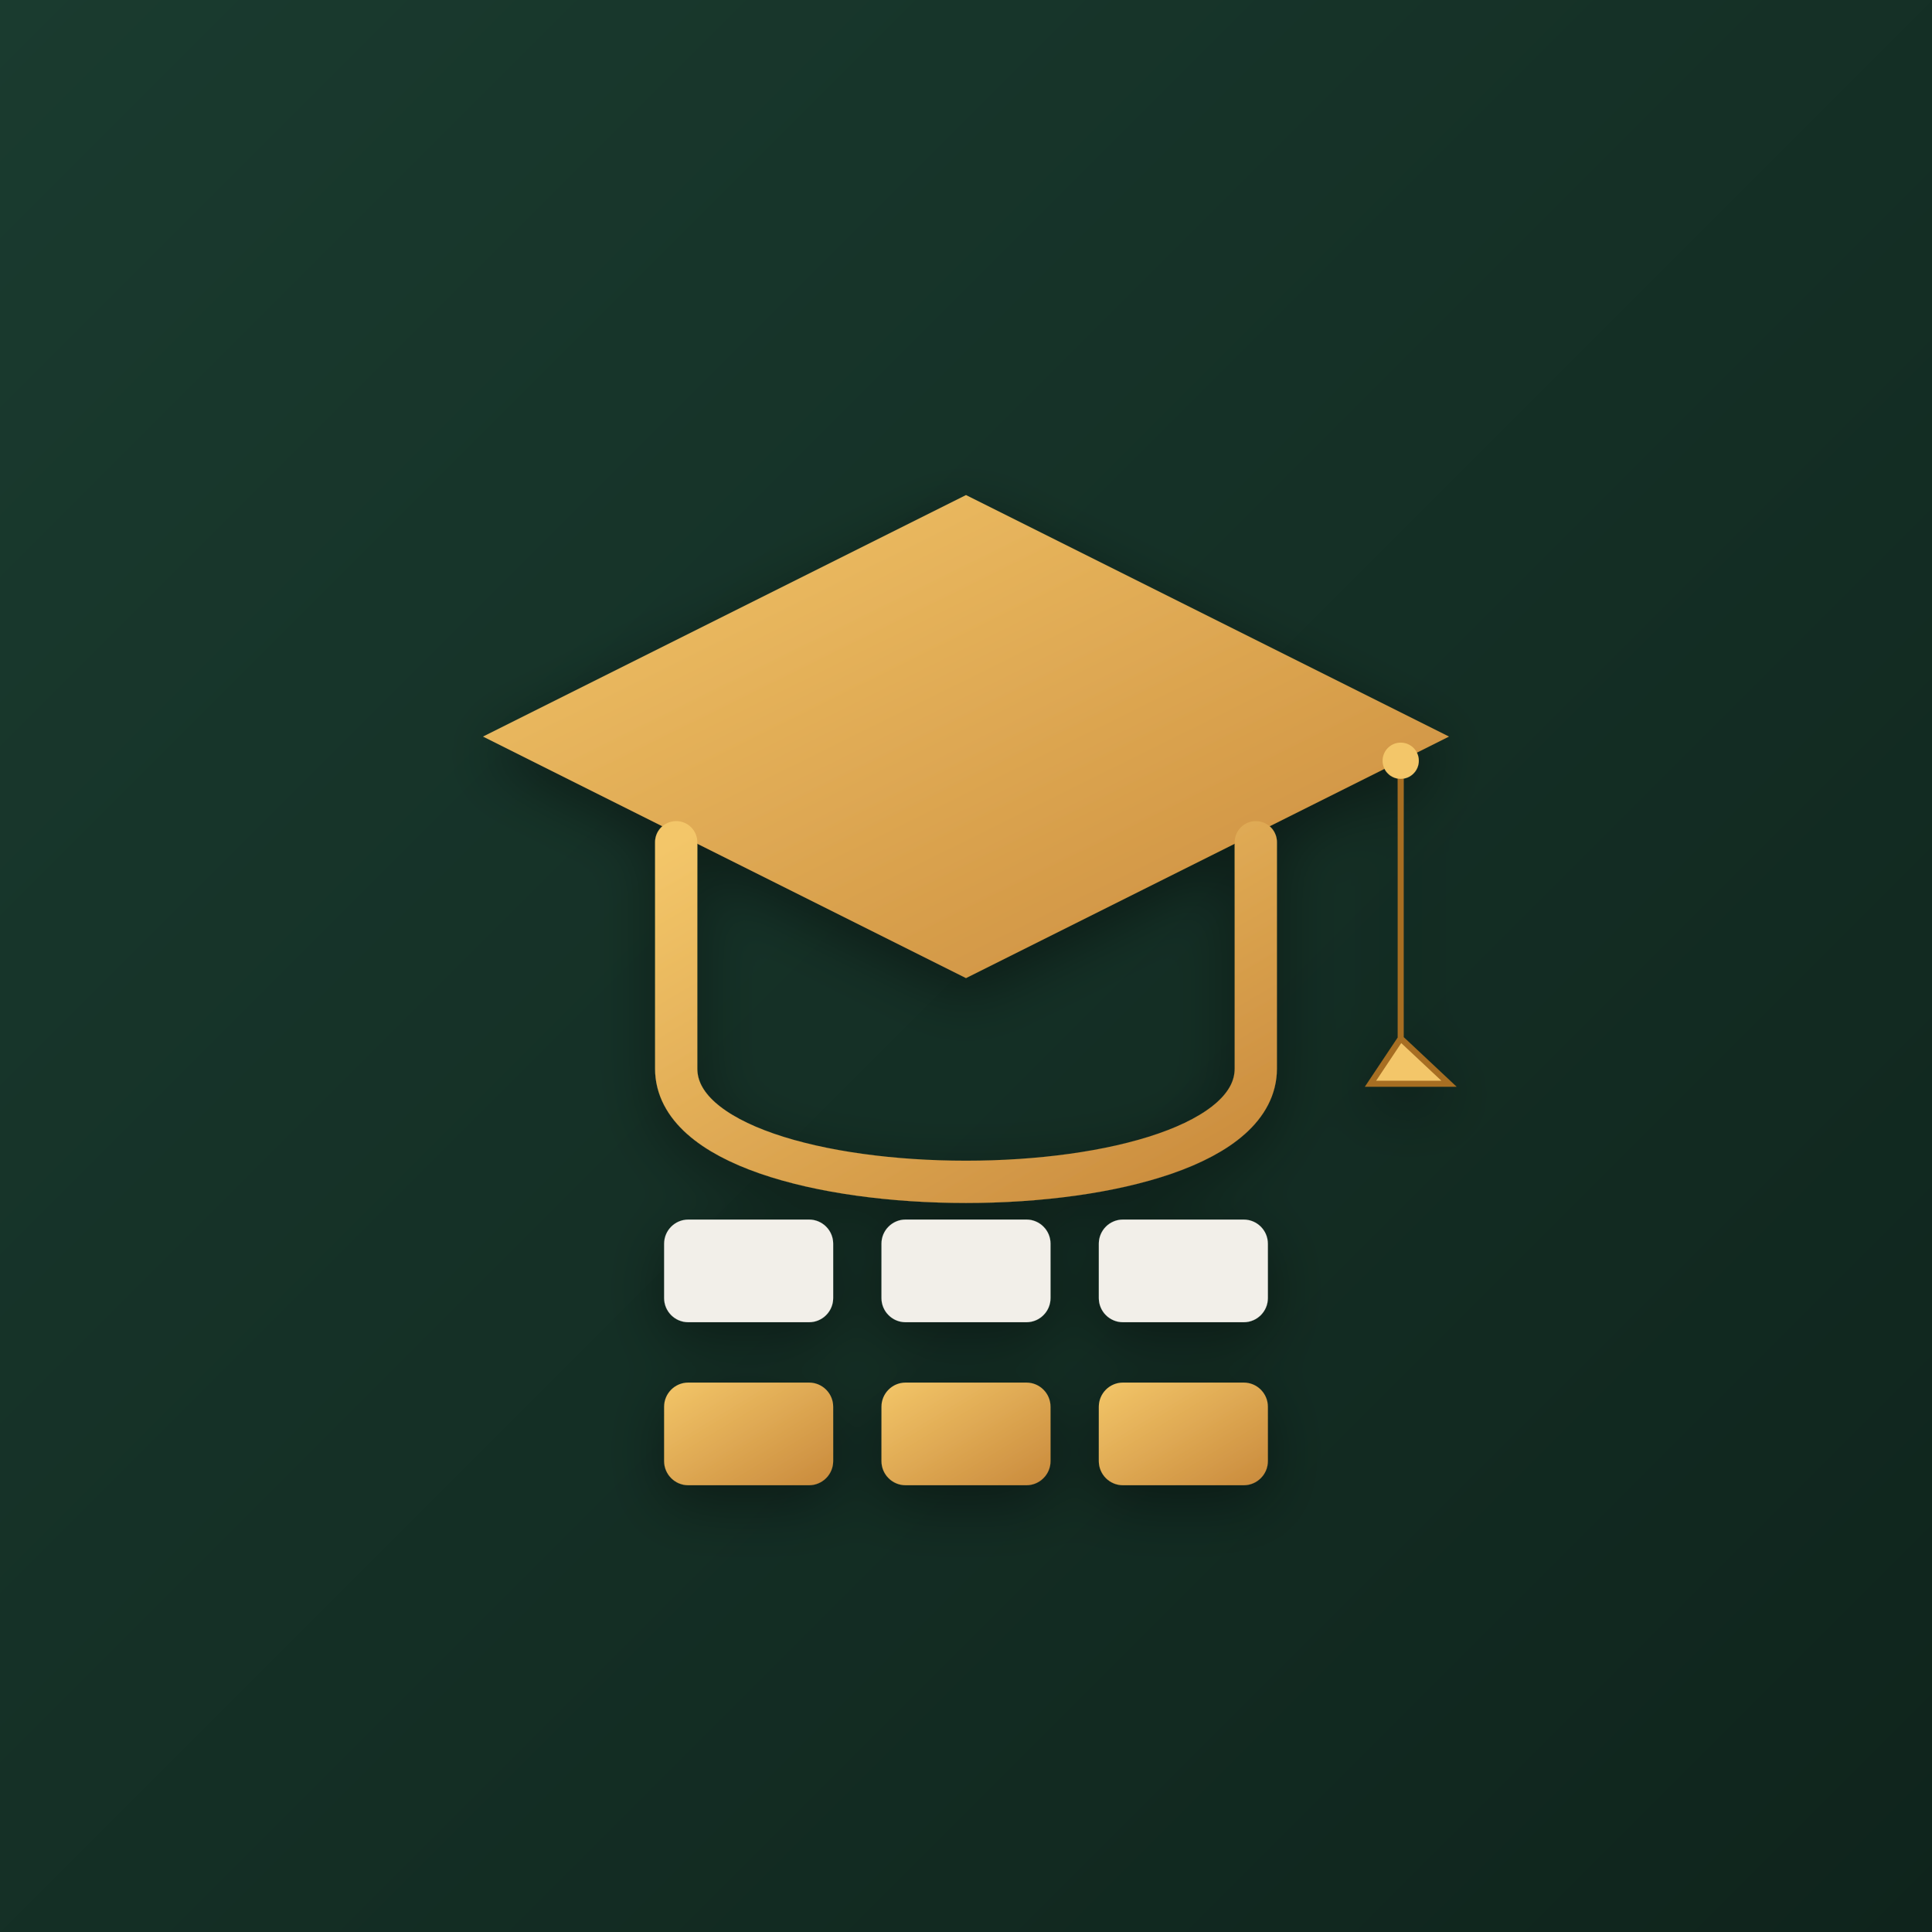
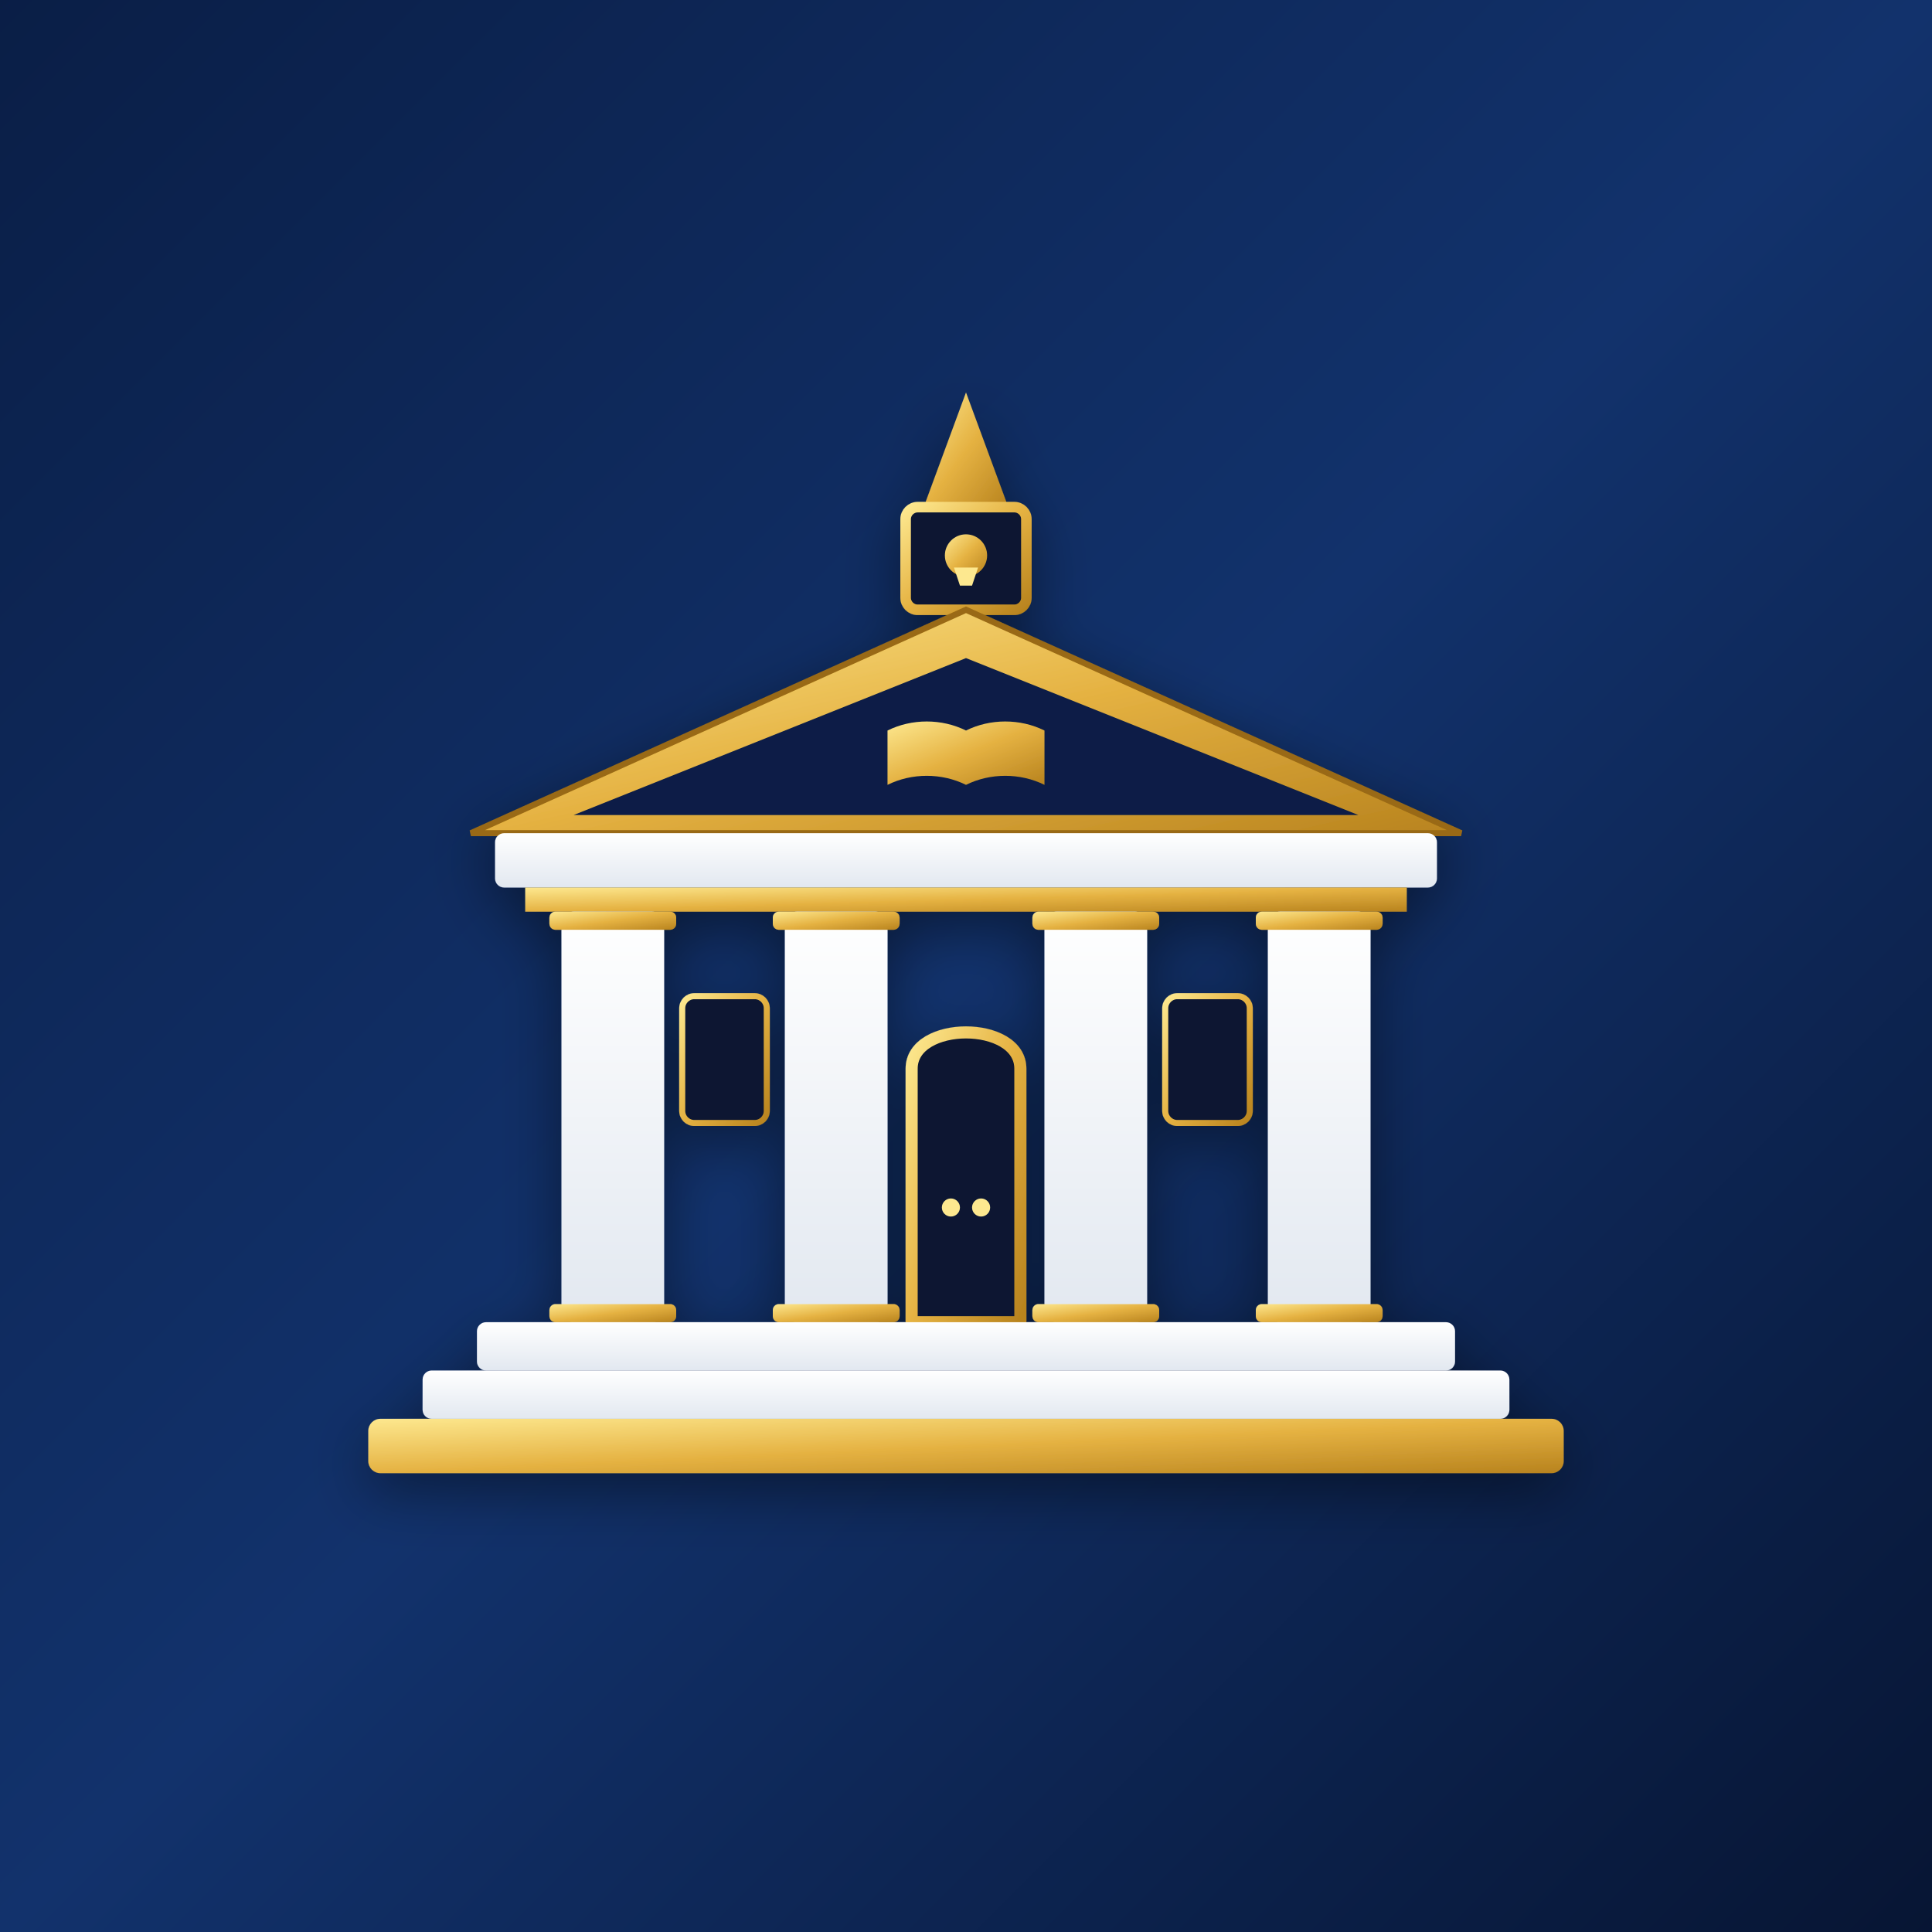
<svg xmlns="http://www.w3.org/2000/svg" viewBox="0 0 512 512" width="512" height="512">
  <defs>
-     <linearGradient id="bgGradMask" x1="0%" y1="0%" x2="100%" y2="100%">
-       <stop offset="0%" stop-color="#1A3B2F" />
-       <stop offset="100%" stop-color="#0F241C" />
+     <linearGradient id="schoolBgMask" x1="0%" y1="0%" x2="100%" y2="100%">
+       <stop offset="0%" stop-color="#0A1E46" />
+       <stop offset="50%" stop-color="#12326C" />
+       <stop offset="100%" stop-color="#071533" />
    </linearGradient>
    <linearGradient id="goldGradMask" x1="0%" y1="0%" x2="100%" y2="100%">
-       <stop offset="0%" stop-color="#F3C669" />
-       <stop offset="100%" stop-color="#C98A3C" />
+       <stop offset="0%" stop-color="#FDE88F" />
+       <stop offset="50%" stop-color="#E5B242" />
+       <stop offset="100%" stop-color="#B8831E" />
+     </linearGradient>
+     <linearGradient id="marbleGradMask" x1="0%" y1="0%" x2="0%" y2="100%">
+       <stop offset="0%" stop-color="#FFFFFF" />
+       <stop offset="100%" stop-color="#E2E8F0" />
    </linearGradient>
    <filter id="shadowMask" x="-10%" y="-10%" width="130%" height="130%">
-       <feDropShadow dx="0" dy="6" stdDeviation="10" flood-color="#000000" flood-opacity="0.4" />
+       <feDropShadow dx="0" dy="6" stdDeviation="10" flood-color="#000000" flood-opacity="0.45" />
    </filter>
  </defs>
-   <rect width="512" height="512" fill="url(#bgGradMask)" />
+   <rect width="512" height="512" fill="url(#schoolBgMask)" />
  <g filter="url(#shadowMask)" transform="translate(51.2, 51.2) scale(0.8)">
-     <path d="M 256 100 L 416 180 L 256 260 L 96 180 Z" fill="url(#goldGradMask)" />
-     <path d="M 400 190 L 400 280 L 416 295 L 390 295 L 400 280" fill="#F3C669" stroke="#A76E24" stroke-width="2" />
-     <circle cx="400" cy="188" r="6" fill="#F3C669" />
-     <path d="M 160 215 L 160 290 C 160 340 352 340 352 290 L 352 215" fill="none" stroke="url(#goldGradMask)" stroke-width="14" stroke-linecap="round" />
-     <rect x="156" y="340" width="56" height="34" rx="8" fill="#F2EFE9" />
-     <rect x="228" y="340" width="56" height="34" rx="8" fill="#F2EFE9" />
-     <rect x="300" y="340" width="56" height="34" rx="8" fill="#F2EFE9" />
-     <rect x="156" y="394" width="56" height="34" rx="8" fill="url(#goldGradMask)" />
-     <rect x="228" y="394" width="56" height="34" rx="8" fill="url(#goldGradMask)" />
-     <rect x="300" y="394" width="56" height="34" rx="8" fill="url(#goldGradMask)" />
+     <polygon points="256,66 242,104 270,104" fill="url(#goldGradMask)" />
+     <rect x="236" y="104" width="40" height="34" rx="4" fill="#071533" stroke="url(#goldGradMask)" stroke-width="3.5" />
+     <circle cx="256" cy="120" r="7" fill="url(#goldGradMask)" />
+     <path d="M 252 124 L 260 124 L 258 130 L 254 130 Z" fill="#FDE88F" />
+     <polygon points="256,138 92,212 420,212" fill="url(#goldGradMask)" stroke="#996912" stroke-width="2" />
+     <polygon points="256,154 126,206 386,206" fill="#0A1E46" />
+     <path d="M 256 178 C 248 174 238 174 230 178 L 230 196 C 238 192 248 192 256 196 C 264 192 274 192 282 196 L 282 178 C 274 174 264 174 256 178 Z" fill="url(#goldGradMask)" />
+     <rect x="100" y="212" width="312" height="18" rx="3" fill="url(#marbleGradMask)" />
+     <rect x="110" y="230" width="292" height="8" fill="url(#goldGradMask)" />
+     <rect x="122" y="238" width="34" height="136" rx="4" fill="url(#marbleGradMask)" />
+     <rect x="196" y="238" width="34" height="136" rx="4" fill="url(#marbleGradMask)" />
+     <rect x="282" y="238" width="34" height="136" rx="4" fill="url(#marbleGradMask)" />
+     <rect x="356" y="238" width="34" height="136" rx="4" fill="url(#marbleGradMask)" />
+     <rect x="118" y="238" width="42" height="6" rx="2" fill="url(#goldGradMask)" />
+     <rect x="192" y="238" width="42" height="6" rx="2" fill="url(#goldGradMask)" />
+     <rect x="278" y="238" width="42" height="6" rx="2" fill="url(#goldGradMask)" />
+     <rect x="352" y="238" width="42" height="6" rx="2" fill="url(#goldGradMask)" />
+     <rect x="118" y="368" width="42" height="6" rx="2" fill="url(#goldGradMask)" />
+     <rect x="192" y="368" width="42" height="6" rx="2" fill="url(#goldGradMask)" />
+     <rect x="278" y="368" width="42" height="6" rx="2" fill="url(#goldGradMask)" />
+     <rect x="352" y="368" width="42" height="6" rx="2" fill="url(#goldGradMask)" />
+     <path d="M 238 374 L 238 290 C 238 274 274 274 274 290 L 274 374 Z" fill="#071533" stroke="url(#goldGradMask)" stroke-width="4" />
+     <line x1="256" y1="282" x2="256" y2="374" stroke="url(#goldGradMask)" stroke-width="2" />
+     <circle cx="251" cy="336" r="3" fill="#FDE88F" />
+     <circle cx="261" cy="336" r="3" fill="#FDE88F" />
+     <rect x="162" y="266" width="28" height="42" rx="4" fill="#071533" stroke="url(#goldGradMask)" stroke-width="2" />
+     <line x1="176" y1="266" x2="176" y2="308" stroke="url(#goldGradMask)" stroke-width="1.5" />
+     <line x1="162" y1="287" x2="190" y2="287" stroke="url(#goldGradMask)" stroke-width="1.5" />
+     <rect x="322" y="266" width="28" height="42" rx="4" fill="#071533" stroke="url(#goldGradMask)" stroke-width="2" />
+     <line x1="336" y1="266" x2="336" y2="308" stroke="url(#goldGradMask)" stroke-width="1.5" />
+     <line x1="322" y1="287" x2="350" y2="287" stroke="url(#goldGradMask)" stroke-width="1.5" />
+     <rect x="94" y="374" width="324" height="16" rx="3" fill="url(#marbleGradMask)" />
+     <rect x="76" y="390" width="360" height="16" rx="3" fill="url(#marbleGradMask)" />
+     <rect x="58" y="406" width="396" height="18" rx="4" fill="url(#goldGradMask)" />
  </g>
</svg>
